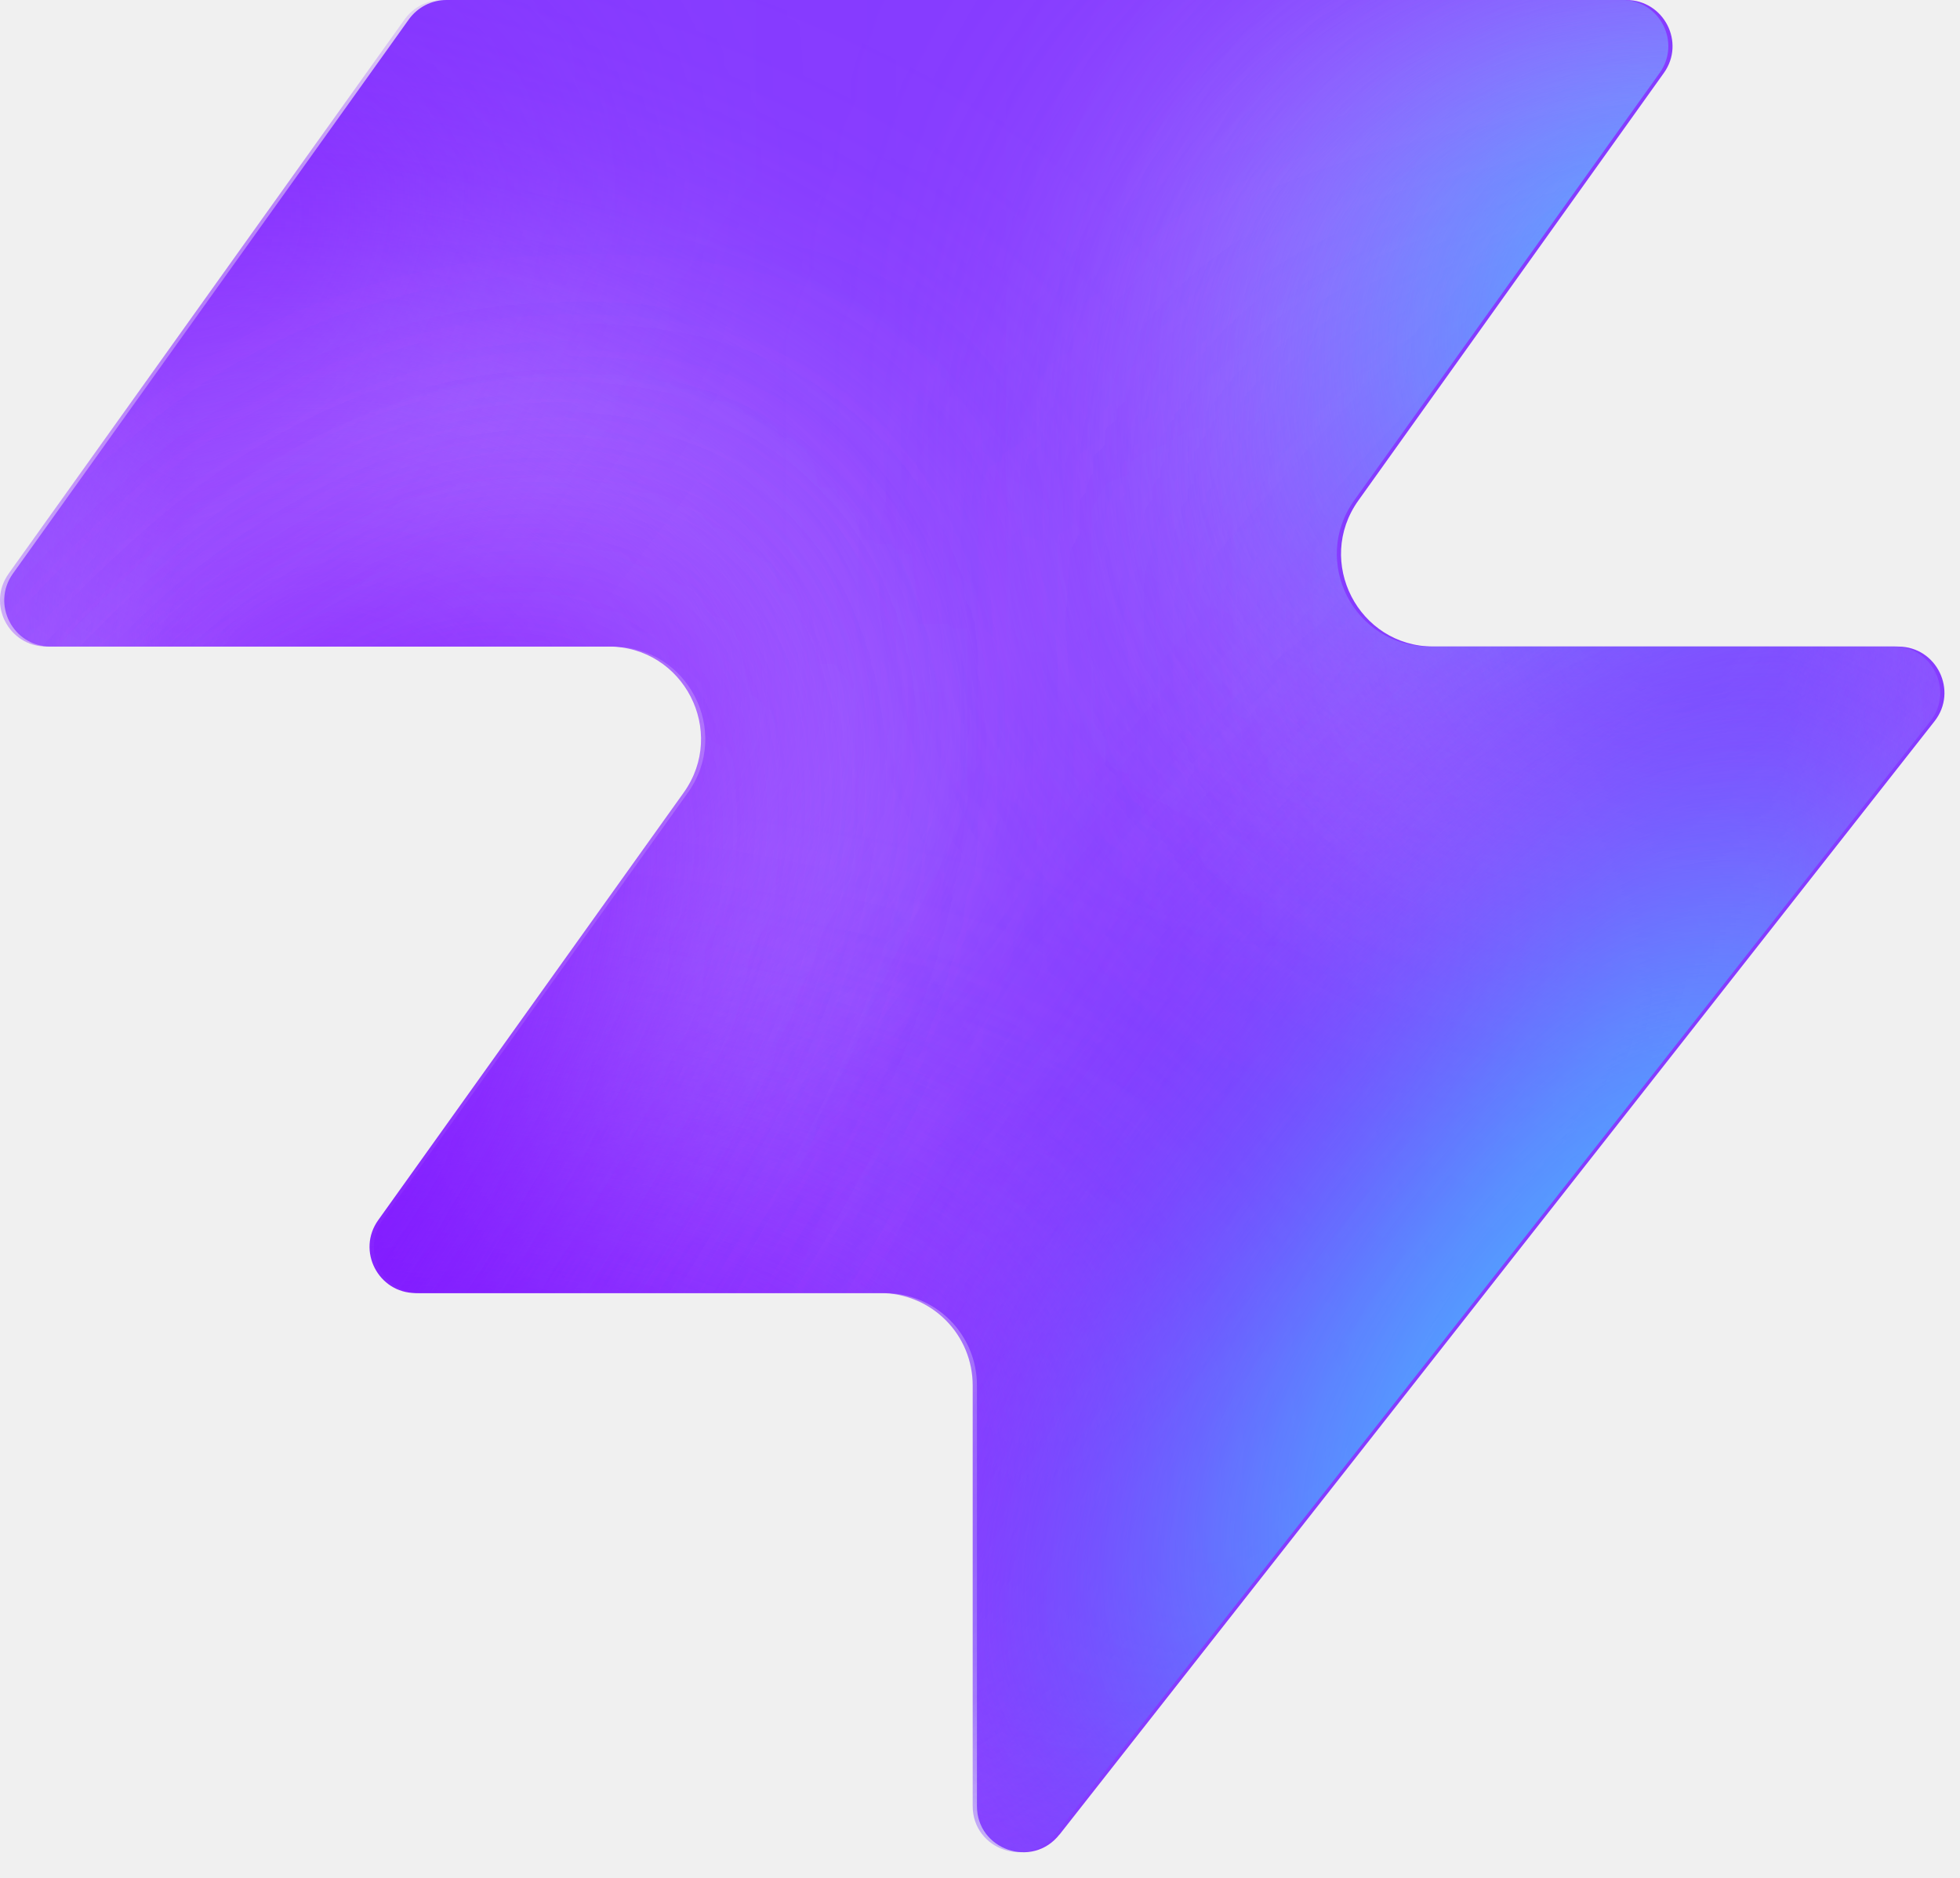
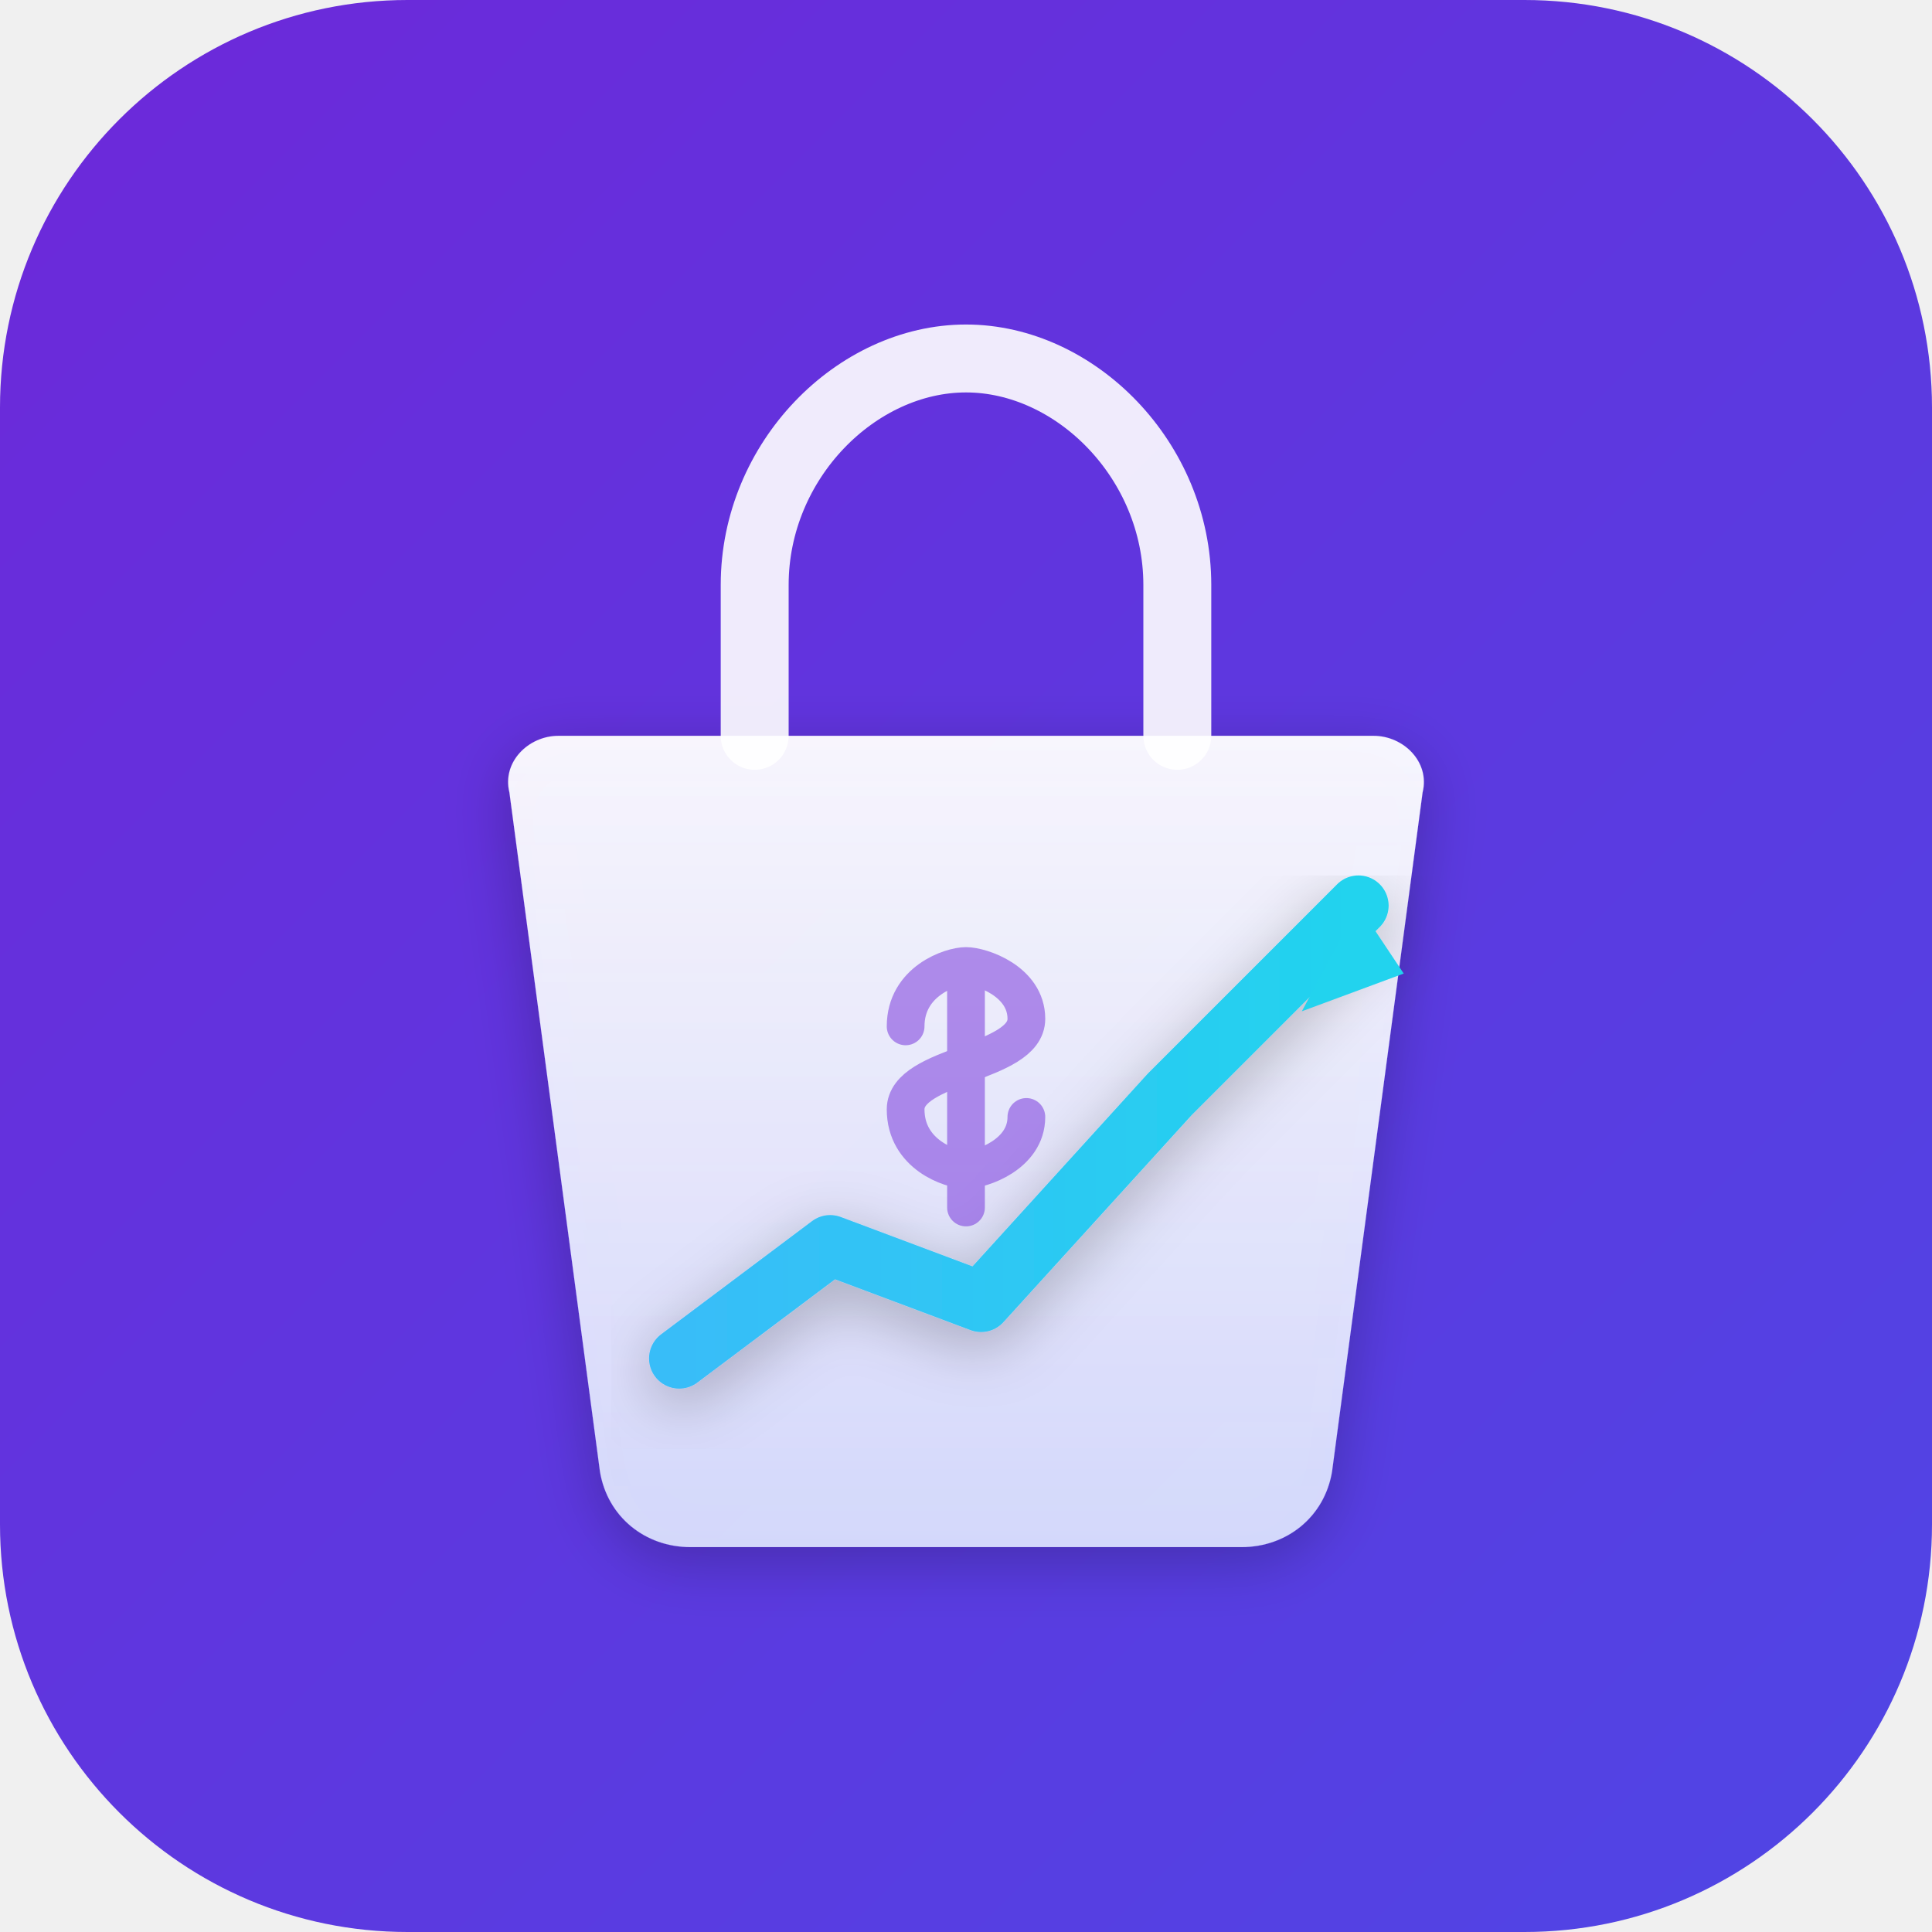
- <svg xmlns="http://www.w3.org/2000/svg" width="48" height="46" fill="none" viewBox="0 0 48 46">
-   <path fill="#863bff" d="M25.946 44.938c-.664.845-2.021.375-2.021-.698V33.937a2.26 2.26 0 0 0-2.262-2.262H10.287c-.92 0-1.456-1.04-.92-1.788l7.48-10.471c1.07-1.497 0-3.578-1.842-3.578H1.237c-.92 0-1.456-1.04-.92-1.788L10.013.474c.214-.297.556-.474.92-.474h28.894c.92 0 1.456 1.04.92 1.788l-7.48 10.471c-1.07 1.498 0 3.579 1.842 3.579h11.377c.943 0 1.473 1.088.89 1.83L25.947 44.94z" style="fill:#863bff;fill:color(display-p3 .525 .23 1);fill-opacity:1" />
-   <mask id="a" width="48" height="46" x="0" y="0" maskUnits="userSpaceOnUse" style="mask-type:alpha">
-     <path fill="#000" d="M25.842 44.938c-.664.844-2.021.375-2.021-.698V33.937a2.26 2.26 0 0 0-2.262-2.262H10.183c-.92 0-1.456-1.04-.92-1.788l7.48-10.471c1.07-1.498 0-3.579-1.842-3.579H1.133c-.92 0-1.456-1.04-.92-1.787L9.91.473c.214-.297.556-.474.92-.474h28.894c.92 0 1.456 1.04.92 1.788l-7.48 10.471c-1.07 1.498 0 3.578 1.842 3.578h11.377c.943 0 1.473 1.088.89 1.832L25.843 44.94z" style="fill:#000;fill-opacity:1" />
-   </mask>
-   <g mask="url(#a)">
-     <g filter="url(#b)">
-       <ellipse cx="5.508" cy="14.704" fill="#ede6ff" rx="5.508" ry="14.704" style="fill:#ede6ff;fill:color(display-p3 .927 .903 1);fill-opacity:1" transform="matrix(.00324 1 1 -.00324 -4.47 31.516)" />
-     </g>
-     <g filter="url(#c)">
-       <ellipse cx="10.399" cy="29.851" fill="#ede6ff" rx="10.399" ry="29.851" style="fill:#ede6ff;fill:color(display-p3 .927 .903 1);fill-opacity:1" transform="matrix(.00324 1 1 -.00324 -39.328 7.883)" />
-     </g>
-     <g filter="url(#d)">
-       <ellipse cx="5.508" cy="30.487" fill="#7e14ff" rx="5.508" ry="30.487" style="fill:#7e14ff;fill:color(display-p3 .492 .077 1);fill-opacity:1" transform="rotate(89.814 -25.913 -14.639)scale(1 -1)" />
-     </g>
-     <g filter="url(#e)">
-       <ellipse cx="5.508" cy="30.599" fill="#7e14ff" rx="5.508" ry="30.599" style="fill:#7e14ff;fill:color(display-p3 .492 .077 1);fill-opacity:1" transform="rotate(89.814 -32.644 -3.334)scale(1 -1)" />
-     </g>
-     <g filter="url(#f)">
-       <ellipse cx="5.508" cy="30.599" fill="#7e14ff" rx="5.508" ry="30.599" style="fill:#7e14ff;fill:color(display-p3 .492 .077 1);fill-opacity:1" transform="matrix(.00324 1 1 -.00324 -34.34 30.47)" />
-     </g>
-     <g filter="url(#g)">
-       <ellipse cx="14.072" cy="22.078" fill="#ede6ff" rx="14.072" ry="22.078" style="fill:#ede6ff;fill:color(display-p3 .927 .903 1);fill-opacity:1" transform="rotate(93.35 24.506 48.493)scale(-1 1)" />
-     </g>
-     <g filter="url(#h)">
-       <ellipse cx="3.47" cy="21.501" fill="#7e14ff" rx="3.47" ry="21.501" style="fill:#7e14ff;fill:color(display-p3 .492 .077 1);fill-opacity:1" transform="rotate(89.009 28.708 47.59)scale(-1 1)" />
-     </g>
-     <g filter="url(#i)">
-       <ellipse cx="3.47" cy="21.501" fill="#7e14ff" rx="3.47" ry="21.501" style="fill:#7e14ff;fill:color(display-p3 .492 .077 1);fill-opacity:1" transform="rotate(89.009 28.708 47.59)scale(-1 1)" />
-     </g>
-     <g filter="url(#j)">
-       <ellipse cx=".387" cy="8.972" fill="#7e14ff" rx="4.407" ry="29.108" style="fill:#7e14ff;fill:color(display-p3 .492 .077 1);fill-opacity:1" transform="rotate(39.51 .387 8.972)" />
-     </g>
-     <g filter="url(#k)">
-       <ellipse cx="47.523" cy="-6.092" fill="#7e14ff" rx="4.407" ry="29.108" style="fill:#7e14ff;fill:color(display-p3 .492 .077 1);fill-opacity:1" transform="rotate(37.892 47.523 -6.092)" />
-     </g>
-     <g filter="url(#l)">
-       <ellipse cx="41.412" cy="6.333" fill="#47bfff" rx="5.971" ry="9.665" style="fill:#47bfff;fill:color(display-p3 .28 .748 1);fill-opacity:1" transform="rotate(37.892 41.412 6.333)" />
-     </g>
-     <g filter="url(#m)">
-       <ellipse cx="-1.879" cy="38.332" fill="#7e14ff" rx="4.407" ry="29.108" style="fill:#7e14ff;fill:color(display-p3 .492 .077 1);fill-opacity:1" transform="rotate(37.892 -1.88 38.332)" />
-     </g>
-     <g filter="url(#n)">
-       <ellipse cx="-1.879" cy="38.332" fill="#7e14ff" rx="4.407" ry="29.108" style="fill:#7e14ff;fill:color(display-p3 .492 .077 1);fill-opacity:1" transform="rotate(37.892 -1.88 38.332)" />
-     </g>
-     <g filter="url(#o)">
-       <ellipse cx="35.651" cy="29.907" fill="#7e14ff" rx="4.407" ry="29.108" style="fill:#7e14ff;fill:color(display-p3 .492 .077 1);fill-opacity:1" transform="rotate(37.892 35.651 29.907)" />
-     </g>
-     <g filter="url(#p)">
-       <ellipse cx="38.418" cy="32.4" fill="#47bfff" rx="5.971" ry="15.297" style="fill:#47bfff;fill:color(display-p3 .28 .748 1);fill-opacity:1" transform="rotate(37.892 38.418 32.4)" />
-     </g>
-   </g>
+ <svg xmlns="http://www.w3.org/2000/svg" viewBox="0 0 512 512" width="512" height="512">
  <defs>
-     <filter id="b" width="60.045" height="41.654" x="-19.77" y="16.149" color-interpolation-filters="sRGB" filterUnits="userSpaceOnUse">
-       <feFlood flood-opacity="0" result="BackgroundImageFix" />
-       <feBlend in="SourceGraphic" in2="BackgroundImageFix" result="shape" />
-       <feGaussianBlur result="effect1_foregroundBlur_2002_17158" stdDeviation="7.659" />
-     </filter>
-     <filter id="c" width="90.34" height="51.437" x="-54.613" y="-7.533" color-interpolation-filters="sRGB" filterUnits="userSpaceOnUse">
-       <feFlood flood-opacity="0" result="BackgroundImageFix" />
-       <feBlend in="SourceGraphic" in2="BackgroundImageFix" result="shape" />
-       <feGaussianBlur result="effect1_foregroundBlur_2002_17158" stdDeviation="7.659" />
-     </filter>
-     <filter id="d" width="79.355" height="29.4" x="-49.64" y="2.03" color-interpolation-filters="sRGB" filterUnits="userSpaceOnUse">
-       <feFlood flood-opacity="0" result="BackgroundImageFix" />
-       <feBlend in="SourceGraphic" in2="BackgroundImageFix" result="shape" />
-       <feGaussianBlur result="effect1_foregroundBlur_2002_17158" stdDeviation="4.596" />
-     </filter>
-     <filter id="e" width="79.579" height="29.4" x="-45.045" y="20.029" color-interpolation-filters="sRGB" filterUnits="userSpaceOnUse">
-       <feFlood flood-opacity="0" result="BackgroundImageFix" />
-       <feBlend in="SourceGraphic" in2="BackgroundImageFix" result="shape" />
-       <feGaussianBlur result="effect1_foregroundBlur_2002_17158" stdDeviation="4.596" />
-     </filter>
-     <filter id="f" width="79.579" height="29.4" x="-43.513" y="21.178" color-interpolation-filters="sRGB" filterUnits="userSpaceOnUse">
-       <feFlood flood-opacity="0" result="BackgroundImageFix" />
-       <feBlend in="SourceGraphic" in2="BackgroundImageFix" result="shape" />
-       <feGaussianBlur result="effect1_foregroundBlur_2002_17158" stdDeviation="4.596" />
-     </filter>
-     <filter id="g" width="74.749" height="58.852" x="15.756" y="-17.901" color-interpolation-filters="sRGB" filterUnits="userSpaceOnUse">
-       <feFlood flood-opacity="0" result="BackgroundImageFix" />
-       <feBlend in="SourceGraphic" in2="BackgroundImageFix" result="shape" />
-       <feGaussianBlur result="effect1_foregroundBlur_2002_17158" stdDeviation="7.659" />
-     </filter>
-     <filter id="h" width="61.377" height="25.362" x="23.548" y="2.284" color-interpolation-filters="sRGB" filterUnits="userSpaceOnUse">
-       <feFlood flood-opacity="0" result="BackgroundImageFix" />
-       <feBlend in="SourceGraphic" in2="BackgroundImageFix" result="shape" />
-       <feGaussianBlur result="effect1_foregroundBlur_2002_17158" stdDeviation="4.596" />
-     </filter>
-     <filter id="i" width="61.377" height="25.362" x="23.548" y="2.284" color-interpolation-filters="sRGB" filterUnits="userSpaceOnUse">
-       <feFlood flood-opacity="0" result="BackgroundImageFix" />
-       <feBlend in="SourceGraphic" in2="BackgroundImageFix" result="shape" />
-       <feGaussianBlur result="effect1_foregroundBlur_2002_17158" stdDeviation="4.596" />
-     </filter>
-     <filter id="j" width="56.045" height="63.649" x="-27.636" y="-22.853" color-interpolation-filters="sRGB" filterUnits="userSpaceOnUse">
-       <feFlood flood-opacity="0" result="BackgroundImageFix" />
-       <feBlend in="SourceGraphic" in2="BackgroundImageFix" result="shape" />
-       <feGaussianBlur result="effect1_foregroundBlur_2002_17158" stdDeviation="4.596" />
-     </filter>
-     <filter id="k" width="54.814" height="64.646" x="20.116" y="-38.415" color-interpolation-filters="sRGB" filterUnits="userSpaceOnUse">
-       <feFlood flood-opacity="0" result="BackgroundImageFix" />
-       <feBlend in="SourceGraphic" in2="BackgroundImageFix" result="shape" />
-       <feGaussianBlur result="effect1_foregroundBlur_2002_17158" stdDeviation="4.596" />
-     </filter>
-     <filter id="l" width="33.541" height="35.313" x="24.641" y="-11.323" color-interpolation-filters="sRGB" filterUnits="userSpaceOnUse">
-       <feFlood flood-opacity="0" result="BackgroundImageFix" />
-       <feBlend in="SourceGraphic" in2="BackgroundImageFix" result="shape" />
-       <feGaussianBlur result="effect1_foregroundBlur_2002_17158" stdDeviation="4.596" />
-     </filter>
-     <filter id="m" width="54.814" height="64.646" x="-29.286" y="6.009" color-interpolation-filters="sRGB" filterUnits="userSpaceOnUse">
-       <feFlood flood-opacity="0" result="BackgroundImageFix" />
-       <feBlend in="SourceGraphic" in2="BackgroundImageFix" result="shape" />
-       <feGaussianBlur result="effect1_foregroundBlur_2002_17158" stdDeviation="4.596" />
-     </filter>
-     <filter id="n" width="54.814" height="64.646" x="-29.286" y="6.009" color-interpolation-filters="sRGB" filterUnits="userSpaceOnUse">
-       <feFlood flood-opacity="0" result="BackgroundImageFix" />
-       <feBlend in="SourceGraphic" in2="BackgroundImageFix" result="shape" />
-       <feGaussianBlur result="effect1_foregroundBlur_2002_17158" stdDeviation="4.596" />
-     </filter>
-     <filter id="o" width="54.814" height="64.646" x="8.244" y="-2.416" color-interpolation-filters="sRGB" filterUnits="userSpaceOnUse">
-       <feFlood flood-opacity="0" result="BackgroundImageFix" />
-       <feBlend in="SourceGraphic" in2="BackgroundImageFix" result="shape" />
-       <feGaussianBlur result="effect1_foregroundBlur_2002_17158" stdDeviation="4.596" />
-     </filter>
-     <filter id="p" width="39.409" height="43.623" x="18.713" y="10.588" color-interpolation-filters="sRGB" filterUnits="userSpaceOnUse">
-       <feFlood flood-opacity="0" result="BackgroundImageFix" />
-       <feBlend in="SourceGraphic" in2="BackgroundImageFix" result="shape" />
-       <feGaussianBlur result="effect1_foregroundBlur_2002_17158" stdDeviation="4.596" />
+     <linearGradient id="bg" x1="0%" y1="0%" x2="100%" y2="100%">
+       <stop offset="0%" stop-color="#6d28d9" />
+       <stop offset="100%" stop-color="#4f46e5" />
+     </linearGradient>
+     <linearGradient id="bag" x1="0%" y1="0%" x2="0%" y2="100%">
+       <stop offset="0%" stop-color="#ffffff" stop-opacity="0.95" />
+       <stop offset="100%" stop-color="#e0e7ff" stop-opacity="0.9" />
+     </linearGradient>
+     <linearGradient id="line" x1="0%" y1="0%" x2="100%" y2="0%">
+       <stop offset="0%" stop-color="#38bdf8" />
+       <stop offset="100%" stop-color="#22d3ee" />
+     </linearGradient>
+     <filter id="shadow" x="-10%" y="-10%" width="130%" height="130%">
+       <feDropShadow dx="0" dy="4" stdDeviation="8" flood-color="#000" flood-opacity="0.25" />
    </filter>
  </defs>
+   <rect width="512" height="512" rx="108" fill="url(#bg)" />
+   <path d="M148 195 h216 c8 0 15 7 13 15 l-24 180 c-2 12 -12 20 -24 20 H183 c-12 0 -22 -8 -24 -20 L135 210 c-2 -8 5 -15 13 -15z" fill="url(#bag)" filter="url(#shadow)" />
+   <path d="M200 195 v-40 c0 -33 27 -60 56 -60 29 0 56 27 56 60 v40" fill="none" stroke="#ffffff" stroke-opacity="0.9" stroke-width="18" stroke-linecap="round" />
+   <polyline points="180,360 220,330 260,345 310,290 360,240" fill="none" stroke="url(#line)" stroke-width="16" stroke-linecap="round" stroke-linejoin="round" filter="url(#shadow)" />
+   <polygon points="360,240 345,268 372,258" fill="#22d3ee" />
+   <g transform="translate(256, 290)" fill="none" stroke="#6d28d9" stroke-width="10" stroke-linecap="round" opacity="0.5">
+     <line x1="0" y1="-30" x2="0" y2="30" />
+     <path d="M-16,-18 c0,-12 12,-16 16,-16 s16,4 16,14 c0,12 -32,12 -32,24 s12,16 16,16 16,-4 16,-14" />
+   </g>
</svg>
